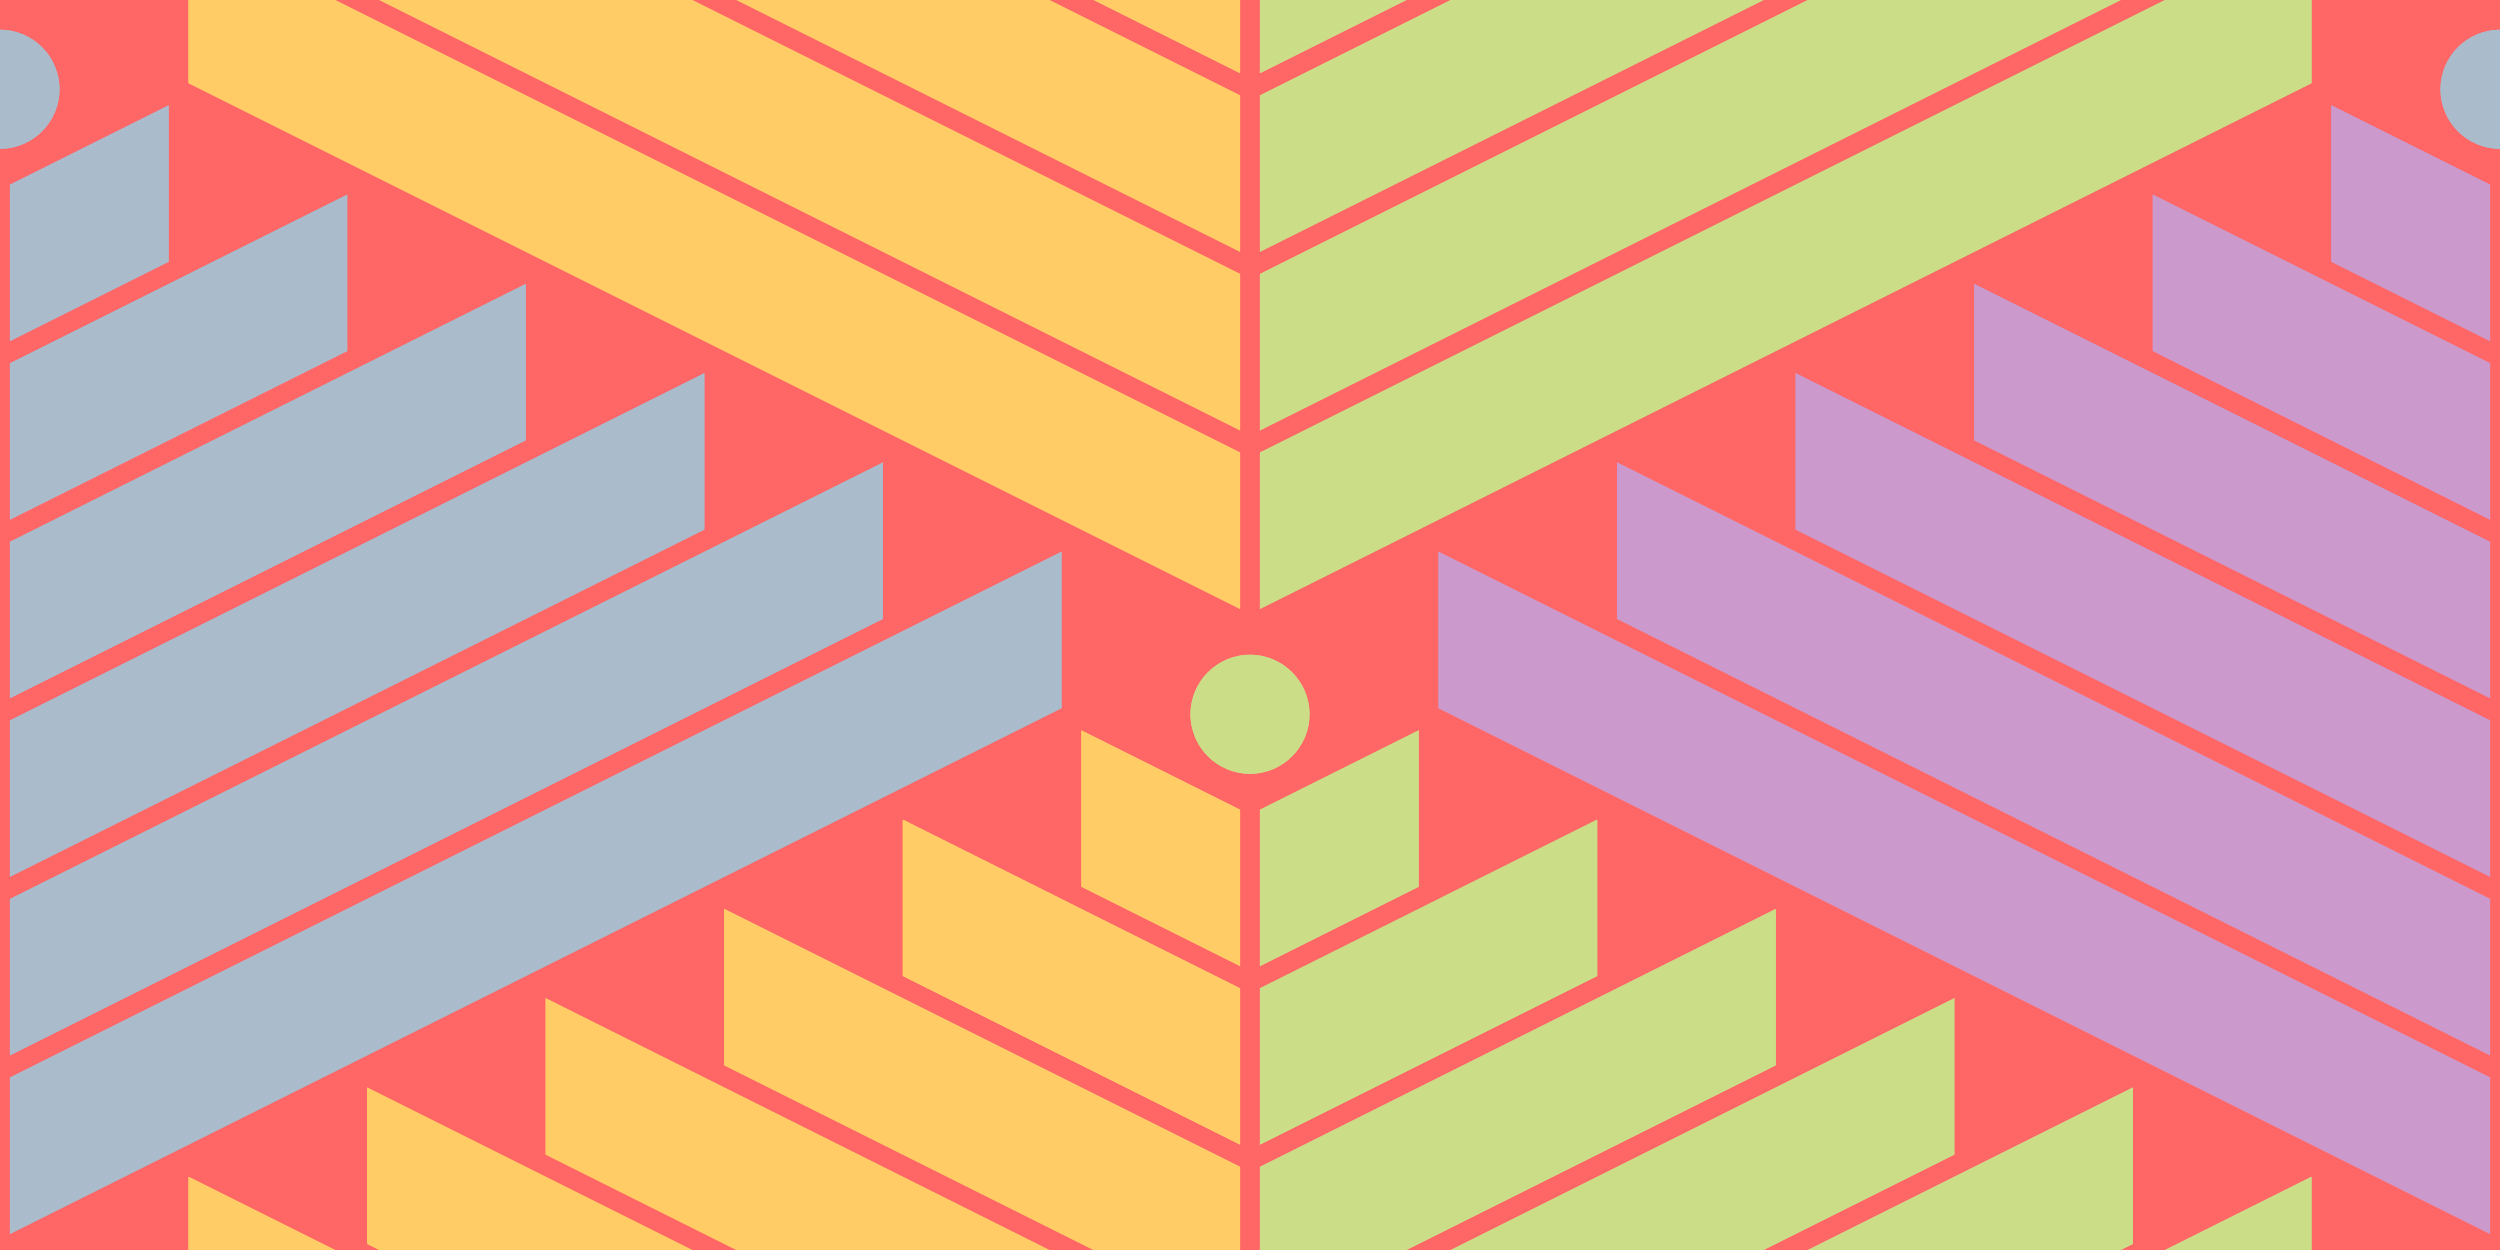
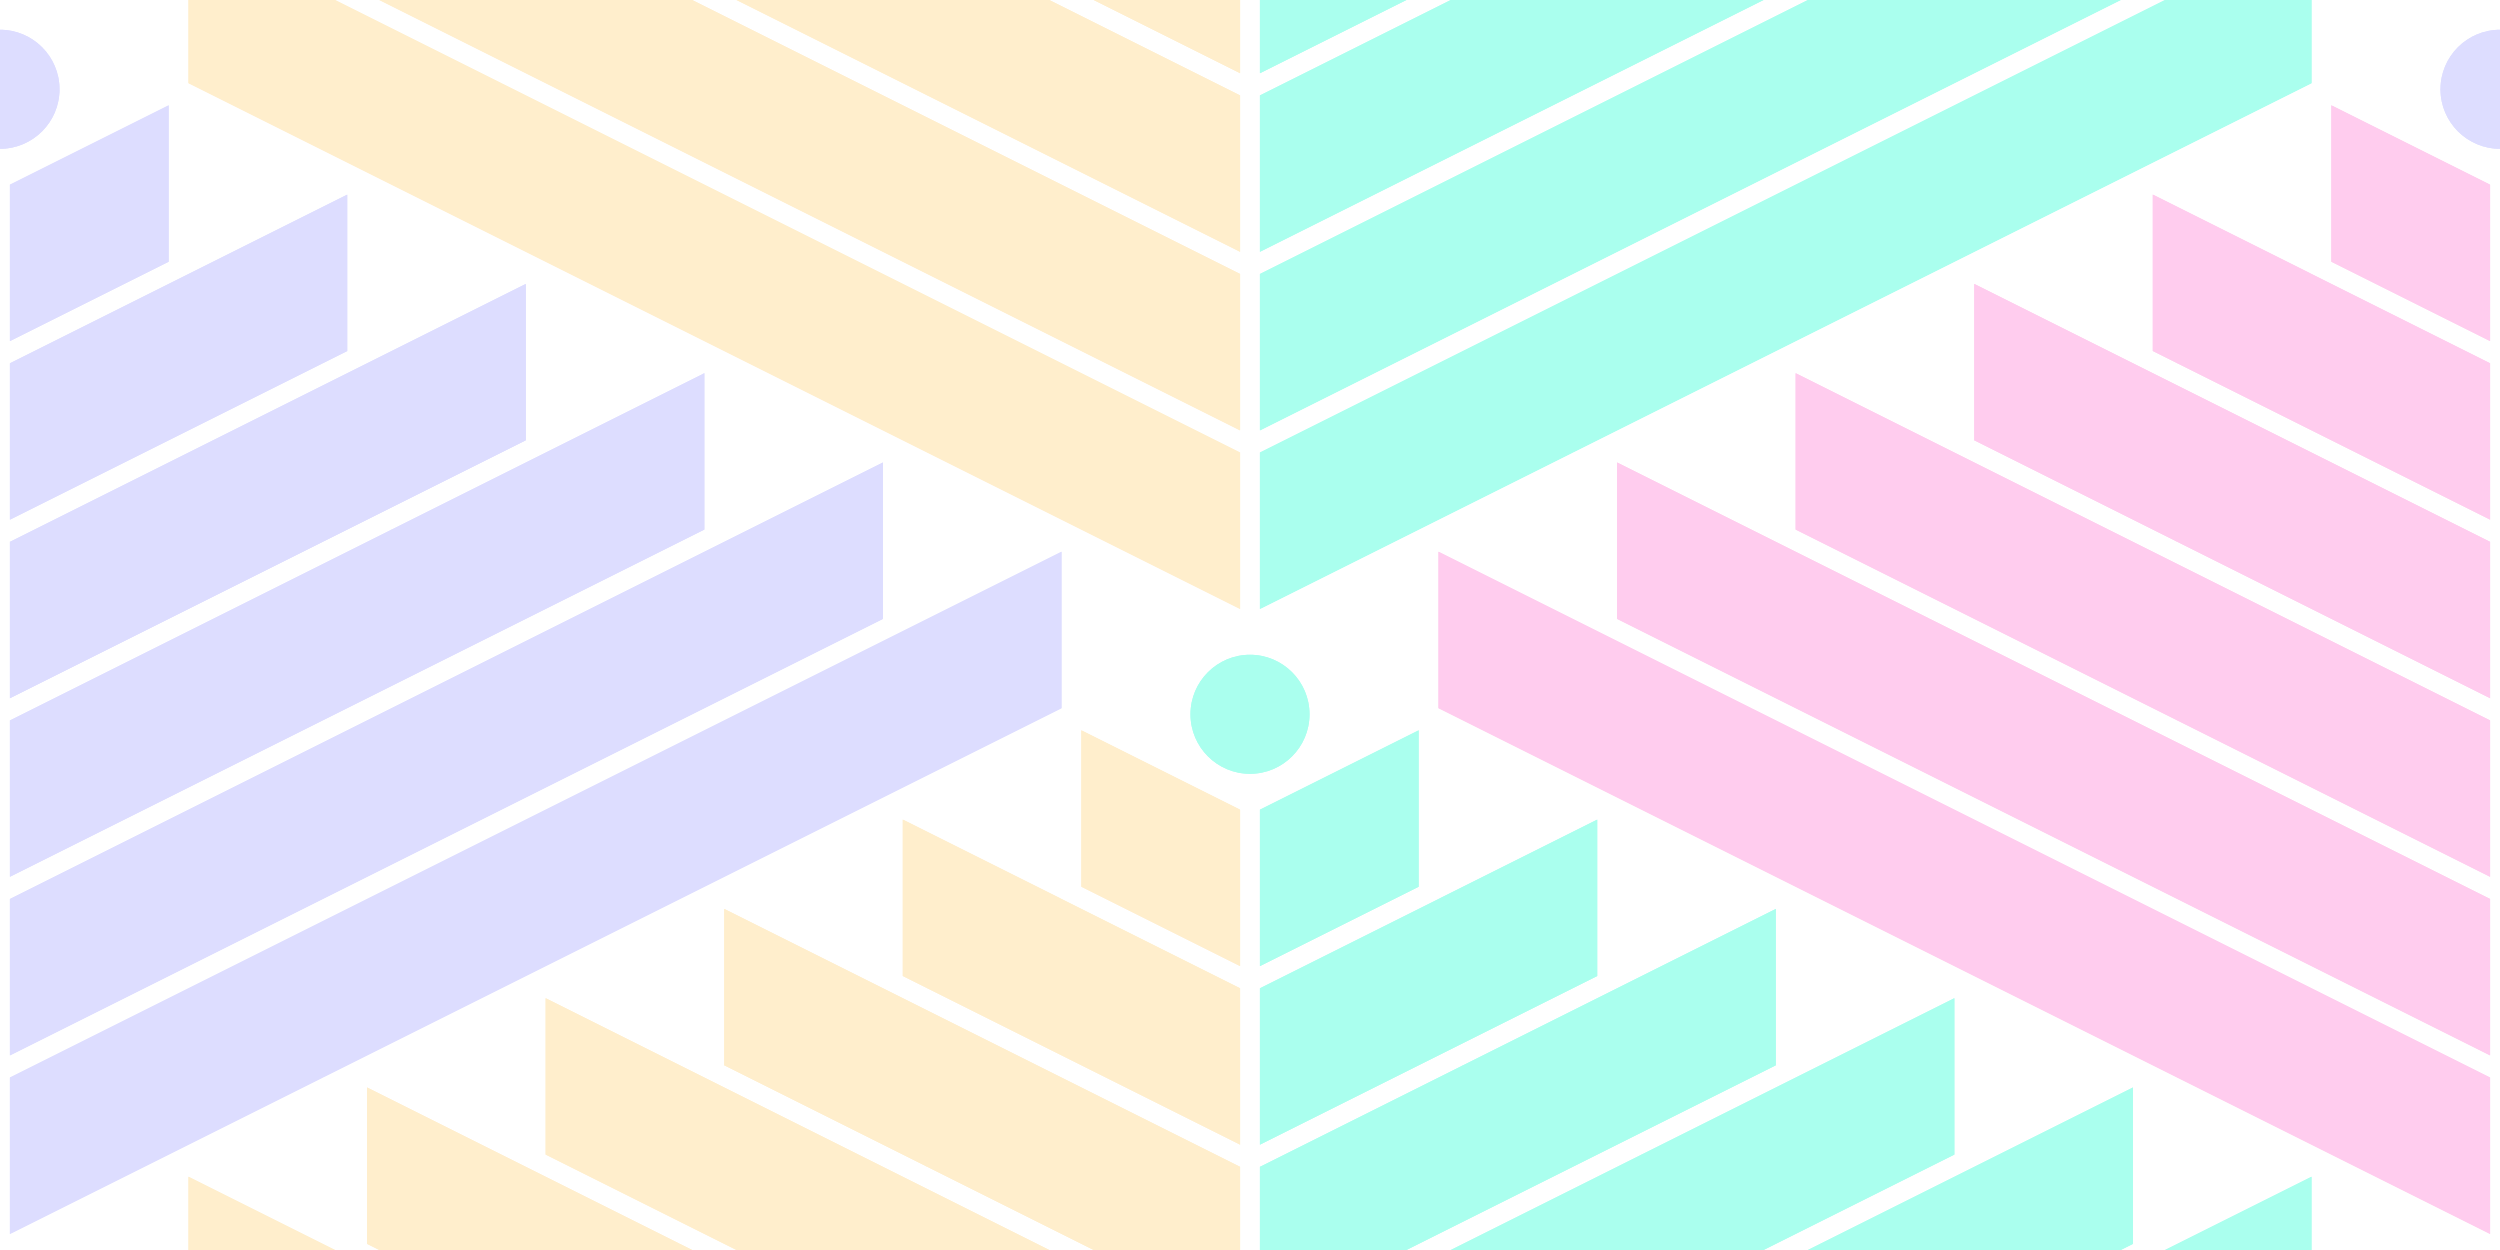
<svg xmlns="http://www.w3.org/2000/svg" version="1.1" x="0px" y="0px" width="252px" height="126px" viewBox="6 60 252 126" style="overflow:visible;enable-background:new 6 60 252 126;" xml:space="preserve">
  <style type="text/css">

- 	.st0{fill: #f66;}
- 	.st1{fill: #c9c;}
- 	.st4{fill: #abc;}
- 	.st2{fill: #fc6;}
- 	.st3{fill: #cd8;}
+ 	.st0{fill: #fff;}
+ 	.st1{fill: #fce;}
+ 	.st4{fill: #ddf;}
+ 	.st2{fill: #fec;}
+ 	.st3{fill: #afe;}

</style>
  <defs>
</defs>
  <rect x="6" y="60" class="st0" width="252" height="126" />
  <g id="left_6_">
    <g>
      <g>
        <polygon class="st2" points="115,23.382 115,7.618 131,15.618 131,31.382    " />
        <polygon class="st2" points="115,23.382 115,7.618 131,15.618 131,31.382    " />
      </g>
      <g>
        <polygon class="st2" points="97,32.382 97,16.618 131,33.618 131,49.382    " />
        <polygon class="st2" points="97,32.382 97,16.618 131,33.618 131,49.382    " />
      </g>
      <g>
        <polygon class="st2" points="79,41.382 79,25.618 131,51.618 131,67.382    " />
        <polygon class="st2" points="79,41.382 79,25.618 131,51.618 131,67.382    " />
      </g>
      <g>
        <polygon class="st2" points="61,50.382 61,34.618 131,69.618 131,85.382    " />
        <polygon class="st2" points="61,50.382 61,34.618 131,69.618 131,85.382    " />
      </g>
      <g>
        <polygon class="st2" points="43,59.382 43,43.618 131,87.618 131,103.382    " />
        <polygon class="st2" points="43,59.382 43,43.618 131,87.618 131,103.382    " />
      </g>
      <g>
        <polygon class="st2" points="25,68.382 25,52.618 131,105.618 131,121.382    " />
        <polygon class="st2" points="25,68.382 25,52.618 131,105.618 131,121.382    " />
      </g>
    </g>
  </g>
  <g id="right_7_">
    <g>
      <g>
        <polygon class="st3" points="133,15.618 149,7.618 149,23.382 133,31.382    " />
        <polygon class="st3" points="133,15.618 149,7.618 149,23.382 133,31.382    " />
      </g>
      <g>
        <polygon class="st3" points="133,33.618 167,16.618 167,32.382 133,49.382    " />
        <polygon class="st3" points="133,33.618 167,16.618 167,32.382 133,49.382    " />
      </g>
      <g>
        <polygon class="st3" points="133,51.618 185,25.618 185,41.382 133,67.382    " />
        <polygon class="st3" points="133,51.618 185,25.618 185,41.382 133,67.382    " />
      </g>
      <g>
        <polygon class="st3" points="133,69.618 203,34.618 203,50.382 133,85.382    " />
        <polygon class="st3" points="133,69.618 203,34.618 203,50.382 133,85.382    " />
      </g>
      <g>
        <polygon class="st3" points="133,87.618 221,43.618 221,59.382 133,103.382    " />
        <polygon class="st3" points="133,87.618 221,43.618 221,59.382 133,103.382    " />
      </g>
      <g>
        <polygon class="st3" points="133,105.618 239,52.618 239,68.382 133,121.382    " />
        <polygon class="st3" points="133,105.618 239,52.618 239,68.382 133,121.382    " />
      </g>
      <g>
        <path class="st3" d="M132,12c-3.309,0-6-2.691-6-6s2.691-6,6-6s6,2.691,6,6S135.309,12,132,12z" />
        <path class="st3" d="M132,12c-3.309,0-6-2.691-6-6s2.691-6,6-6s6,2.691,6,6S135.309,12,132,12z" />
      </g>
    </g>
  </g>
  <g id="left_5_">
    <g>
      <g>
        <polygon class="st2" points="115,149.382 115,133.618 131,141.618 131,157.382    " />
        <polygon class="st2" points="115,149.382 115,133.618 131,141.618 131,157.382    " />
      </g>
      <g>
        <polygon class="st2" points="97,158.382 97,142.618 131,159.618 131,175.382    " />
        <polygon class="st2" points="97,158.382 97,142.618 131,159.618 131,175.382    " />
      </g>
      <g>
        <polygon class="st2" points="79,167.382 79,151.618 131,177.618 131,193.382    " />
        <polygon class="st2" points="79,167.382 79,151.618 131,177.618 131,193.382    " />
      </g>
      <g>
        <polygon class="st2" points="61,176.382 61,160.618 131,195.618 131,211.382    " />
        <polygon class="st2" points="61,176.382 61,160.618 131,195.618 131,211.382    " />
      </g>
      <g>
        <polygon class="st2" points="43,185.382 43,169.618 131,213.618 131,229.382    " />
        <polygon class="st2" points="43,185.382 43,169.618 131,213.618 131,229.382    " />
      </g>
      <g>
        <polygon class="st2" points="25,194.382 25,178.618 131,231.618 131,247.382    " />
        <polygon class="st2" points="25,194.382 25,178.618 131,231.618 131,247.382    " />
      </g>
    </g>
  </g>
  <g id="right_6_">
    <g>
      <g>
        <polygon class="st3" points="133,141.618 149,133.618 149,149.382 133,157.382    " />
        <polygon class="st3" points="133,141.618 149,133.618 149,149.382 133,157.382    " />
      </g>
      <g>
        <polygon class="st3" points="133,159.618 167,142.618 167,158.382 133,175.382    " />
        <polygon class="st3" points="133,159.618 167,142.618 167,158.382 133,175.382    " />
      </g>
      <g>
        <polygon class="st3" points="133,177.618 185,151.618 185,167.382 133,193.382    " />
        <polygon class="st3" points="133,177.618 185,151.618 185,167.382 133,193.382    " />
      </g>
      <g>
        <polygon class="st3" points="133,195.618 203,160.618 203,176.382 133,211.382    " />
        <polygon class="st3" points="133,195.618 203,160.618 203,176.382 133,211.382    " />
      </g>
      <g>
        <polygon class="st3" points="133,213.618 221,169.618 221,185.382 133,229.382    " />
        <polygon class="st3" points="133,213.618 221,169.618 221,185.382 133,229.382    " />
      </g>
      <g>
        <polygon class="st3" points="133,231.618 239,178.618 239,194.382 133,247.382    " />
        <polygon class="st3" points="133,231.618 239,178.618 239,194.382 133,247.382    " />
      </g>
      <g>
        <path class="st3" d="M132,138c-3.309,0-6-2.691-6-6s2.691-6,6-6s6,2.691,6,6S135.309,138,132,138z" />
        <path class="st3" d="M132,138c-3.309,0-6-2.691-6-6s2.691-6,6-6s6,2.691,6,6S135.309,138,132,138z" />
      </g>
    </g>
  </g>
  <g id="left_4_">
    <g>
      <g>
        <polygon class="st1" points="241,86.382 241,70.618 257,78.618 257,94.382    " />
        <polygon class="st1" points="241,86.382 241,70.618 257,78.618 257,94.382    " />
      </g>
      <g>
        <polygon class="st1" points="223,95.382 223,79.618 257,96.618 257,112.382    " />
        <polygon class="st1" points="223,95.382 223,79.618 257,96.618 257,112.382    " />
      </g>
      <g>
        <polygon class="st1" points="205,104.382 205,88.618 257,114.618 257,130.382    " />
        <polygon class="st1" points="205,104.382 205,88.618 257,114.618 257,130.382    " />
      </g>
      <g>
        <polygon class="st1" points="187,113.382 187,97.618 257,132.618 257,148.382    " />
        <polygon class="st1" points="187,113.382 187,97.618 257,132.618 257,148.382    " />
      </g>
      <g>
        <polygon class="st1" points="169,122.382 169,106.618 257,150.618 257,166.382    " />
        <polygon class="st1" points="169,122.382 169,106.618 257,150.618 257,166.382    " />
      </g>
      <g>
        <polygon class="st1" points="151,131.382 151,115.618 257,168.618 257,184.382    " />
        <polygon class="st1" points="151,131.382 151,115.618 257,168.618 257,184.382    " />
      </g>
    </g>
  </g>
  <g id="right_5_">
    <g>
      <g>
        <polygon class="st4" points="259,78.618 275,70.618 275,86.382 259,94.382    " />
        <polygon class="st4" points="259,78.618 275,70.618 275,86.382 259,94.382    " />
      </g>
      <g>
        <polygon class="st4" points="259,96.618 293,79.618 293,95.382 259,112.382    " />
        <polygon class="st4" points="259,96.618 293,79.618 293,95.382 259,112.382    " />
      </g>
      <g>
        <polygon class="st4" points="259,114.618 311,88.618 311,104.382 259,130.382    " />
        <polygon class="st4" points="259,114.618 311,88.618 311,104.382 259,130.382    " />
      </g>
      <g>
        <polygon class="st4" points="259,132.618 329,97.618 329,113.382 259,148.382    " />
        <polygon class="st4" points="259,132.618 329,97.618 329,113.382 259,148.382    " />
      </g>
      <g>
        <polygon class="st4" points="259,150.618 347,106.618 347,122.382 259,166.382    " />
        <polygon class="st4" points="259,150.618 347,106.618 347,122.382 259,166.382    " />
      </g>
      <g>
        <polygon class="st4" points="259,168.618 365,115.618 365,131.382 259,184.382    " />
        <polygon class="st4" points="259,168.618 365,115.618 365,131.382 259,184.382    " />
      </g>
      <g>
        <path class="st4" d="M258,75c-3.309,0-6-2.691-6-6s2.691-6,6-6s6,2.691,6,6S261.309,75,258,75z" />
        <path class="st4" d="M258,75c-3.309,0-6-2.691-6-6s2.691-6,6-6s6,2.691,6,6S261.309,75,258,75z" />
      </g>
    </g>
  </g>
  <g id="right_4_">
    <g>
      <g>
        <polygon class="st4" points="7,78.618 23,70.618 23,86.382 7,94.382    " />
        <polygon class="st4" points="7,78.618 23,70.618 23,86.382 7,94.382    " />
      </g>
      <g>
        <polygon class="st4" points="7,96.618 41,79.618 41,95.382 7,112.382    " />
        <polygon class="st4" points="7,96.618 41,79.618 41,95.382 7,112.382    " />
      </g>
      <g>
        <polygon class="st4" points="7,114.618 59,88.618 59,104.382 7,130.382    " />
        <polygon class="st4" points="7,114.618 59,88.618 59,104.382 7,130.382    " />
      </g>
      <g>
        <polygon class="st4" points="7,132.618 77,97.618 77,113.382 7,148.382    " />
        <polygon class="st4" points="7,132.618 77,97.618 77,113.382 7,148.382    " />
      </g>
      <g>
        <polygon class="st4" points="7,150.618 95,106.618 95,122.382 7,166.382    " />
        <polygon class="st4" points="7,150.618 95,106.618 95,122.382 7,166.382    " />
      </g>
      <g>
        <polygon class="st4" points="7,168.618 113,115.618 113,131.382 7,184.382    " />
        <polygon class="st4" points="7,168.618 113,115.618 113,131.382 7,184.382    " />
      </g>
      <g>
        <path class="st4" d="M6,75c-3.309,0-6-2.691-6-6s2.691-6,6-6s6,2.691,6,6S9.309,75,6,75z" />
        <path class="st4" d="M6,75c-3.309,0-6-2.691-6-6s2.691-6,6-6s6,2.691,6,6S9.309,75,6,75z" />
      </g>
    </g>
  </g>
</svg>
